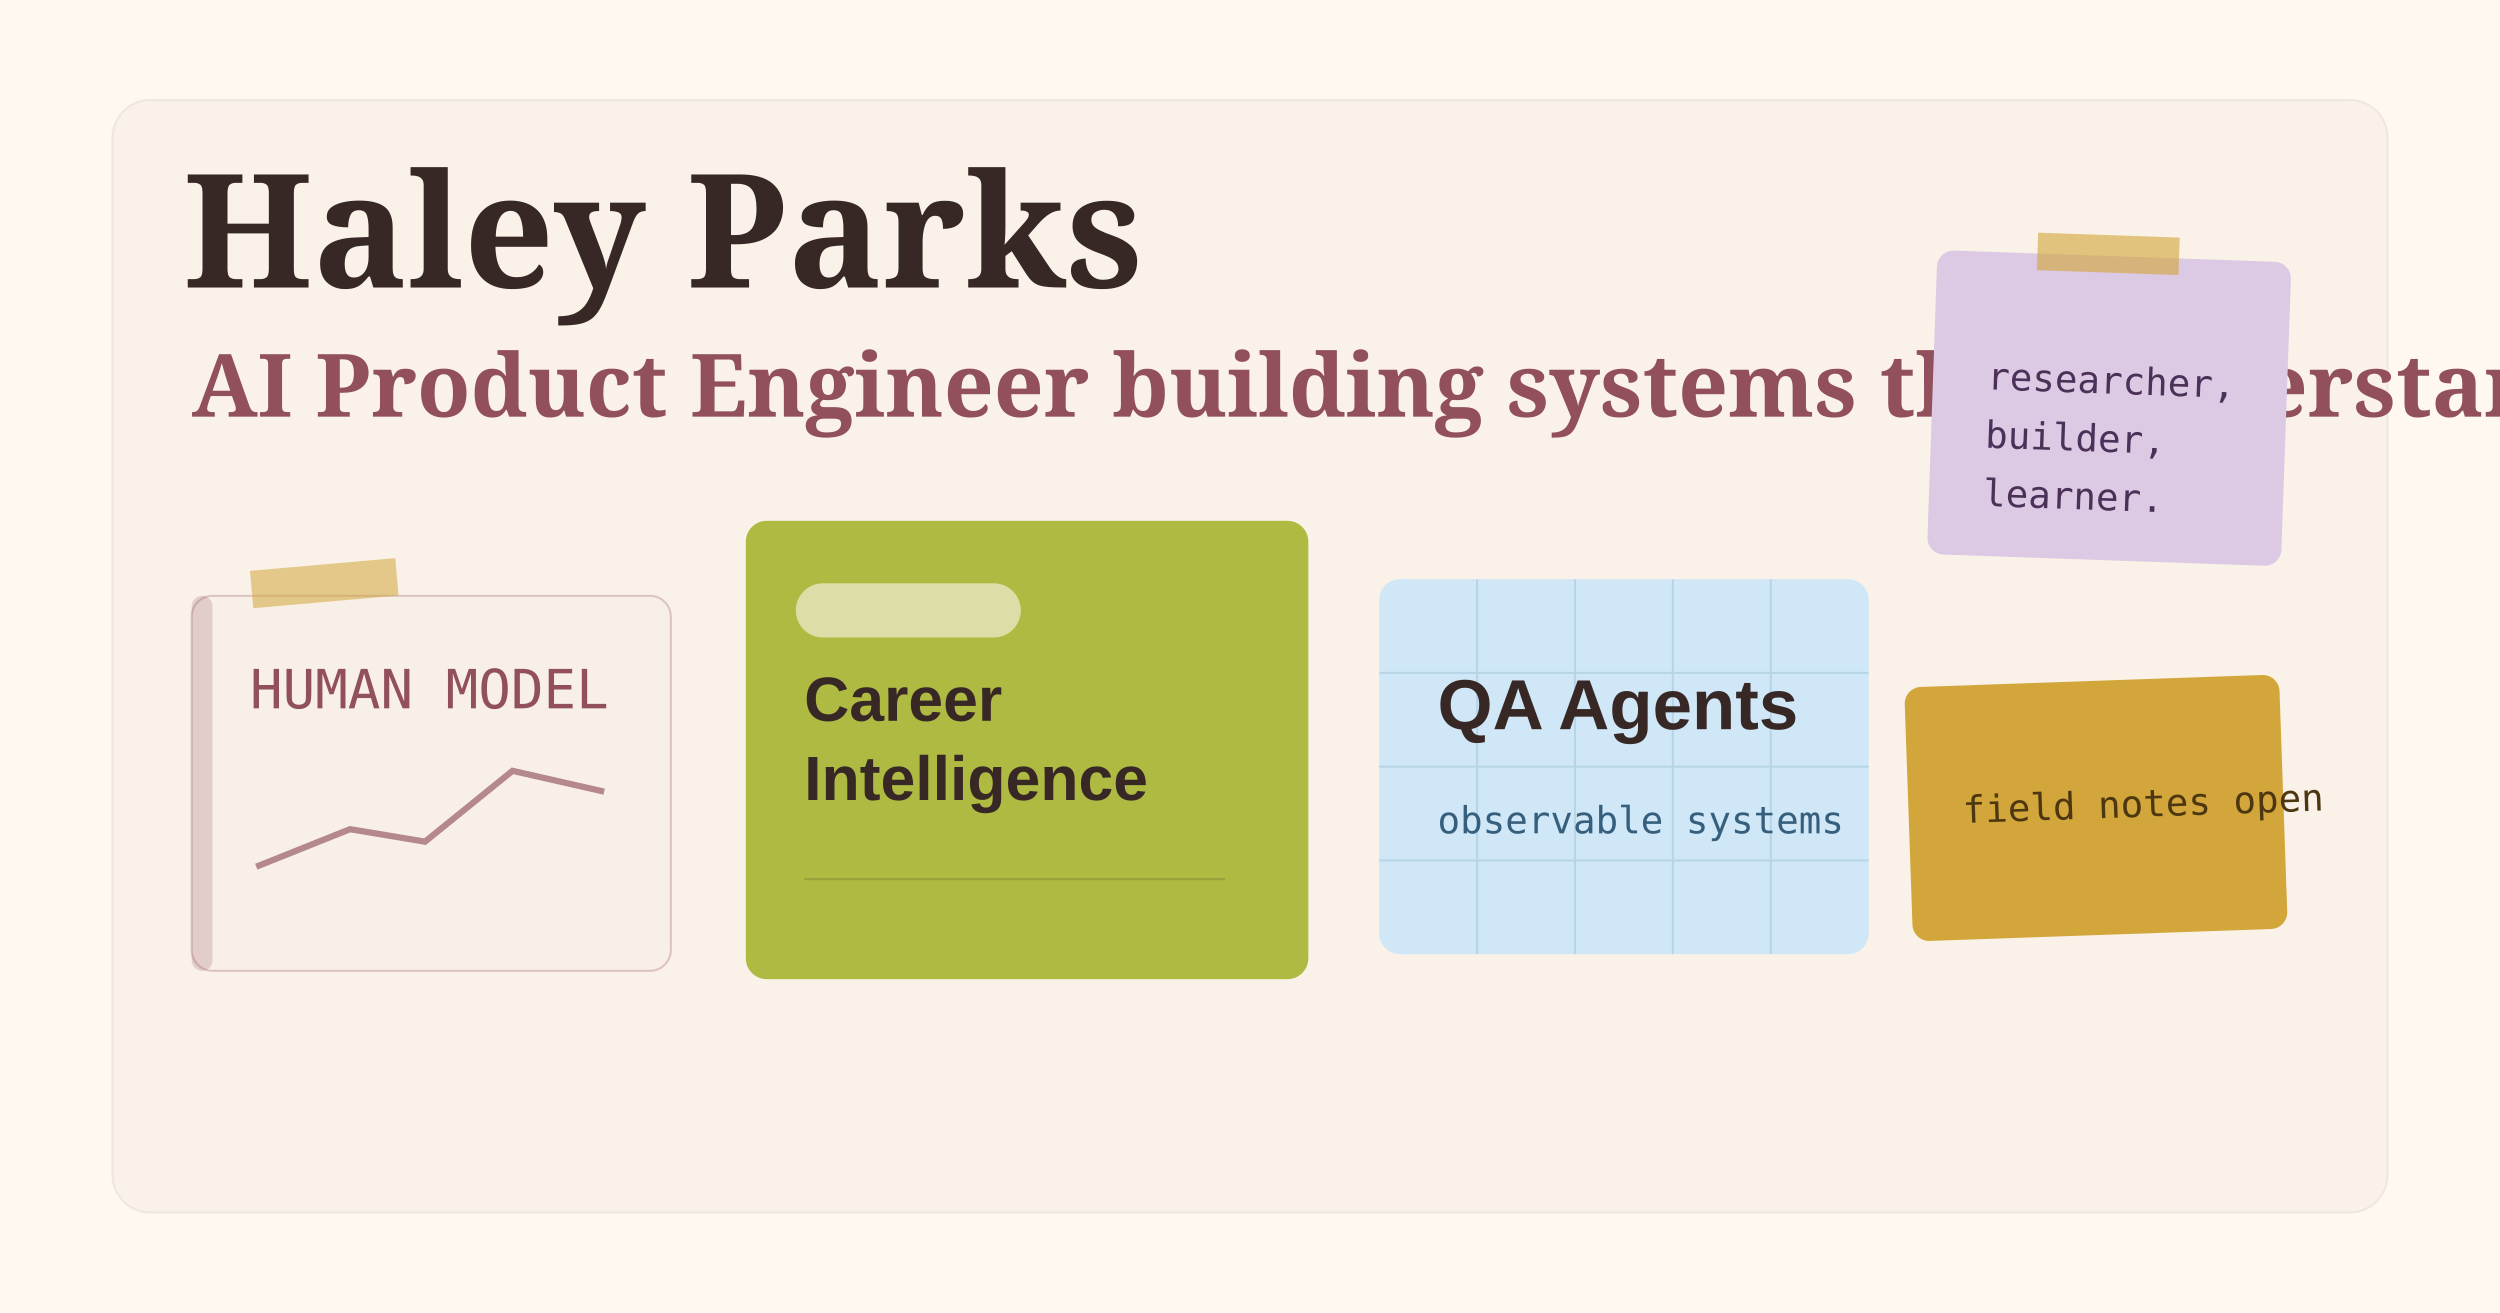
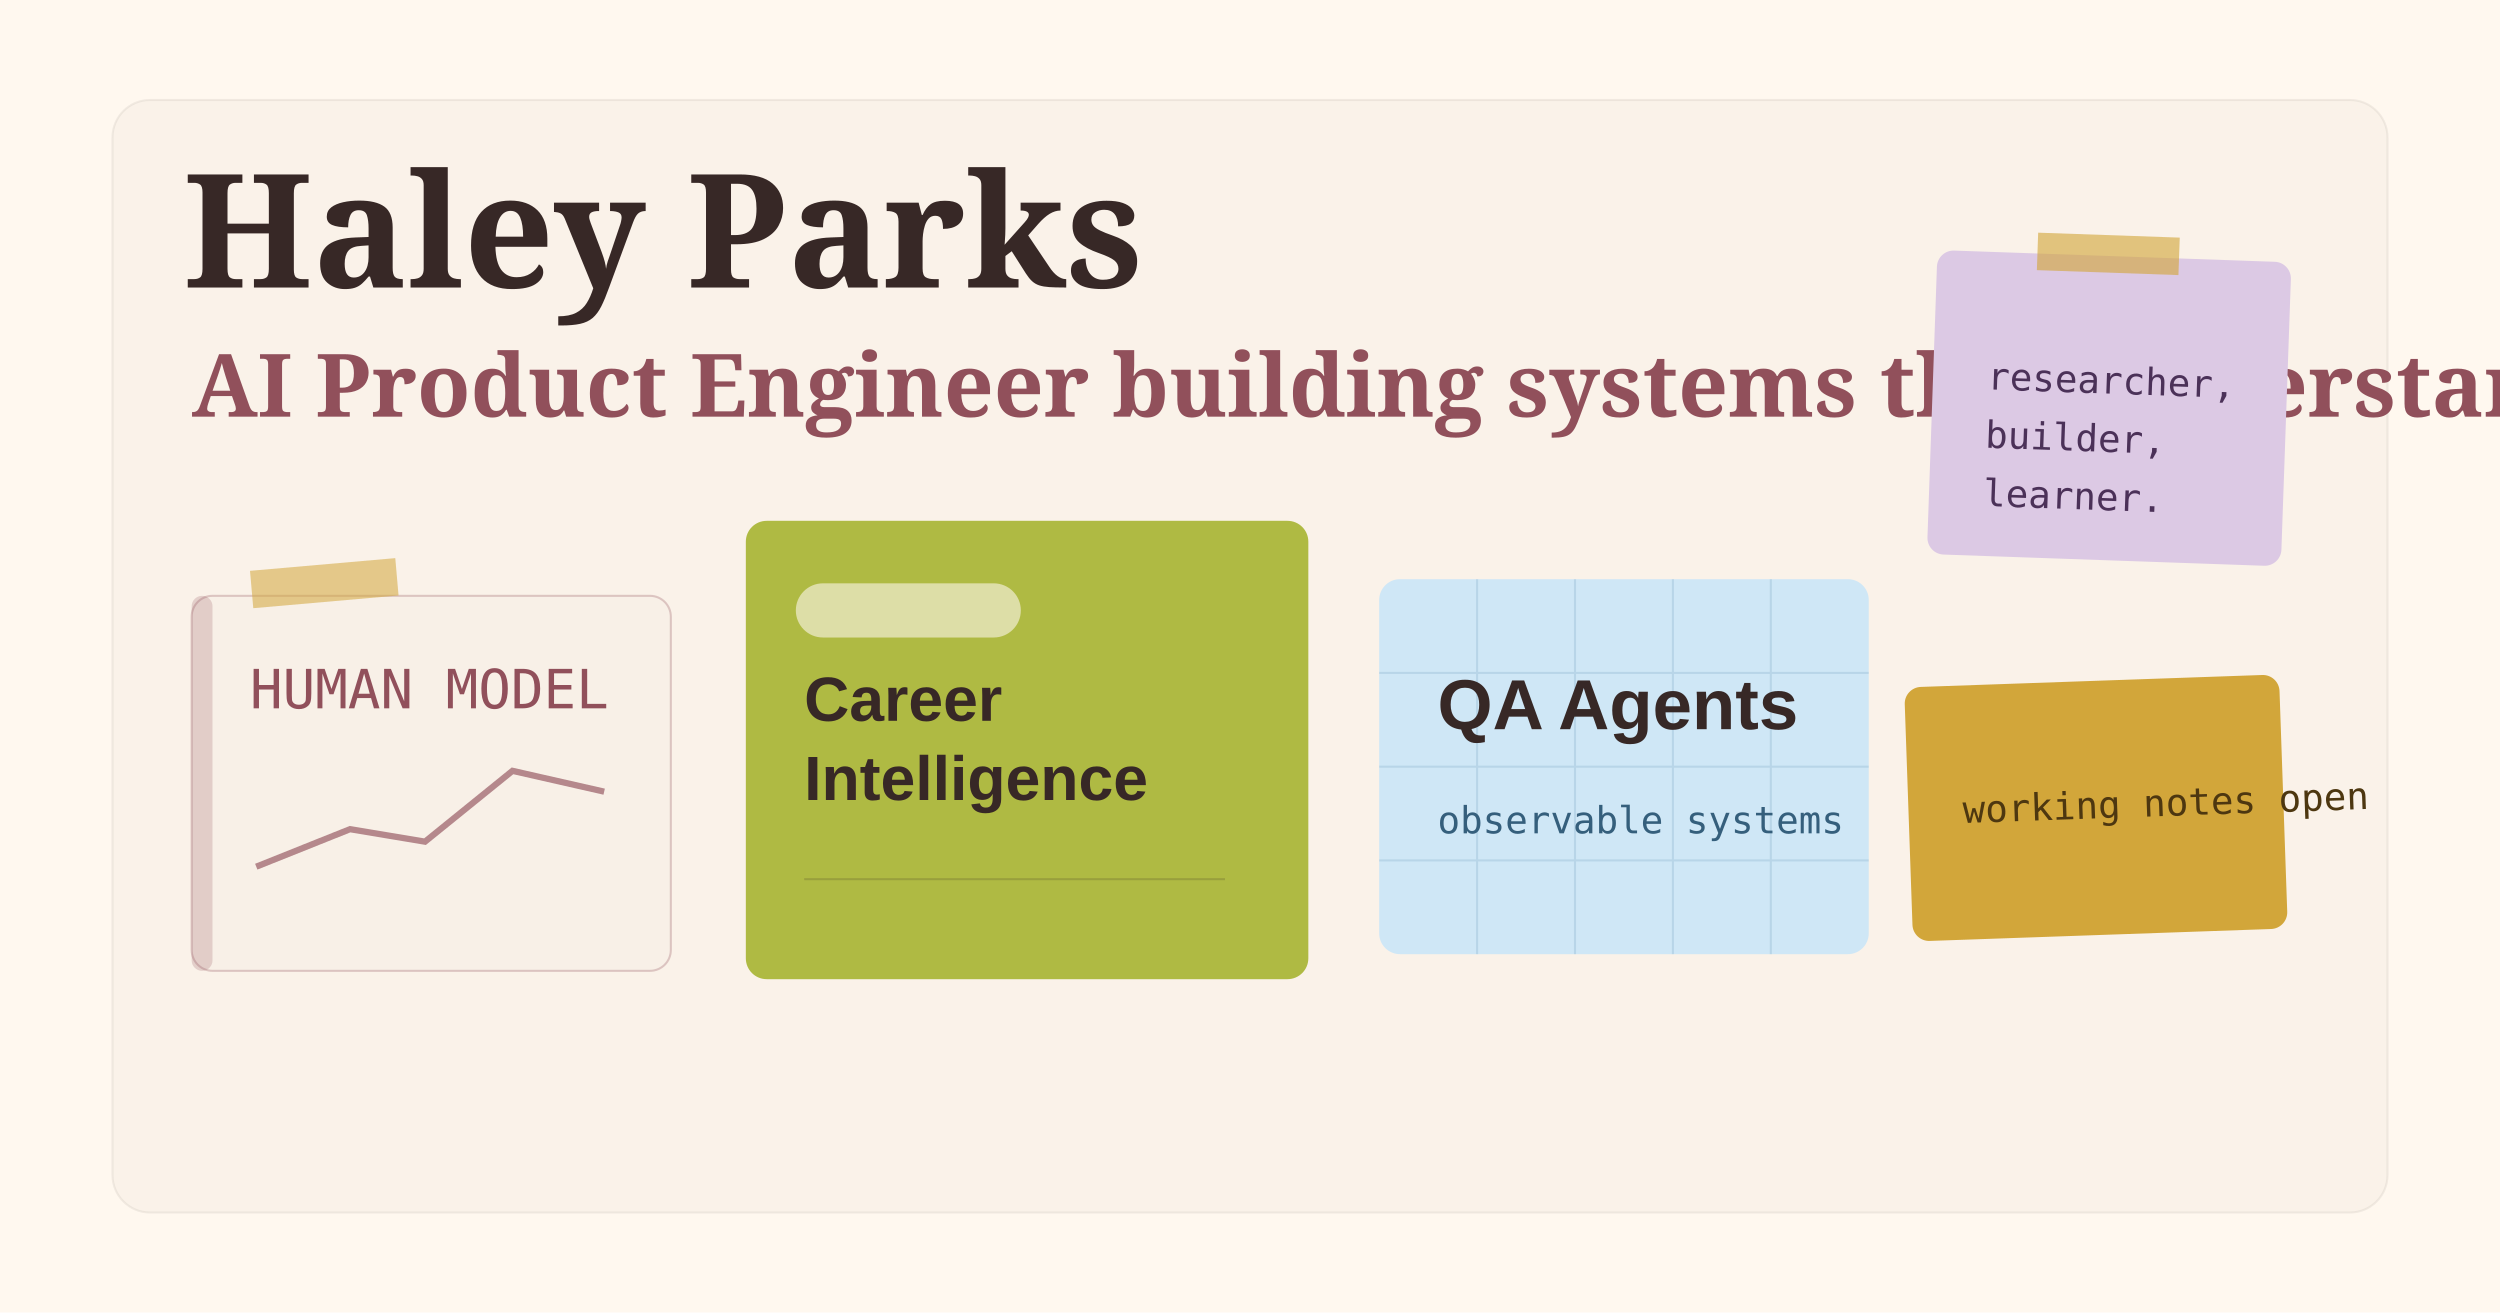
<svg xmlns="http://www.w3.org/2000/svg" width="1200" height="630" viewBox="0 0 1200 630" role="img" aria-labelledby="title desc">
  <rect width="1200" height="630" fill="#FFF8EF" />
  <rect x="54" y="48" width="1092" height="534" rx="18" fill="#F8F0E7" opacity=".7" stroke="#372826" stroke-opacity=".1" />
  <text x="88" y="138" fill="#372826" font-family="Georgia, serif" font-size="76" font-weight="700">Haley Parks</text>
  <text x="92" y="200" fill="#91505B" font-family="Georgia, serif" font-size="42" font-weight="700">AI Product Engineer building systems that understand people.</text>
  <g transform="translate(92 286)">
    <rect width="230" height="180" rx="10" fill="#F8F0E7" stroke="#91505B" stroke-opacity=".28" />
    <rect x="0" width="10" height="180" rx="5" fill="#91505B" opacity=".22" />
    <rect x="28" y="-12" width="70" height="18" fill="#D2A63A" opacity=".55" transform="rotate(-5 28 -12)" />
    <text x="28" y="54" fill="#91505B" font-family="Menlo, monospace" font-size="26">HUMAN MODEL</text>
    <path d="M31 130 L76 112 L112 118 L154 84 L198 94" fill="none" stroke="#91505B" stroke-opacity=".65" stroke-width="3" />
  </g>
  <g transform="translate(358 250)">
    <rect width="270" height="220" rx="10" fill="#AFBA43" />
    <rect x="24" y="30" width="108" height="26" rx="13" fill="#FFF8EF" opacity=".58" />
    <text x="28" y="96" fill="#372826" font-family="Arial, sans-serif" font-size="30" font-weight="700">Career</text>
    <text x="28" y="134" fill="#372826" font-family="Arial, sans-serif" font-size="30" font-weight="700">Intelligence</text>
    <path d="M28 172 H230" stroke="#372826" stroke-opacity=".18" />
  </g>
  <g transform="translate(662 278)">
    <rect width="235" height="180" rx="10" fill="#CFE7F6" />
    <path d="M0 45 H235 M0 90 H235 M0 135 H235 M47 0 V180 M94 0 V180 M141 0 V180 M188 0 V180" stroke="#4F86A8" stroke-opacity=".18" />
    <text x="28" y="72" fill="#372826" font-family="Arial, sans-serif" font-size="34" font-weight="700">QA Agents</text>
    <text x="28" y="122" fill="#355F7C" font-family="Menlo, monospace" font-size="18">observable systems</text>
  </g>
  <g transform="translate(930 120) rotate(2)">
    <rect width="170" height="146" rx="8" fill="#DCC9E4" />
    <rect x="48" y="-10" width="68" height="18" fill="#D2A63A" opacity=".62" />
    <text x="26" y="66" fill="#4B3158" font-family="Menlo, monospace" font-size="18">researcher,</text>
    <text x="26" y="94" fill="#4B3158" font-family="Menlo, monospace" font-size="18">builder,</text>
    <text x="26" y="122" fill="#4B3158" font-family="Menlo, monospace" font-size="18">learner.</text>
  </g>
  <g transform="translate(914 330) rotate(-2)">
    <rect width="180" height="122" rx="8" fill="#D2A63A" />
-     <text x="26" y="66" fill="#4D3710" font-family="Menlo, monospace" font-size="18">field notes open</text>
+     <text x="26" y="66" fill="#4D3710" font-family="Menlo, monospace" font-size="18">working notes open</text>
  </g>
</svg>
